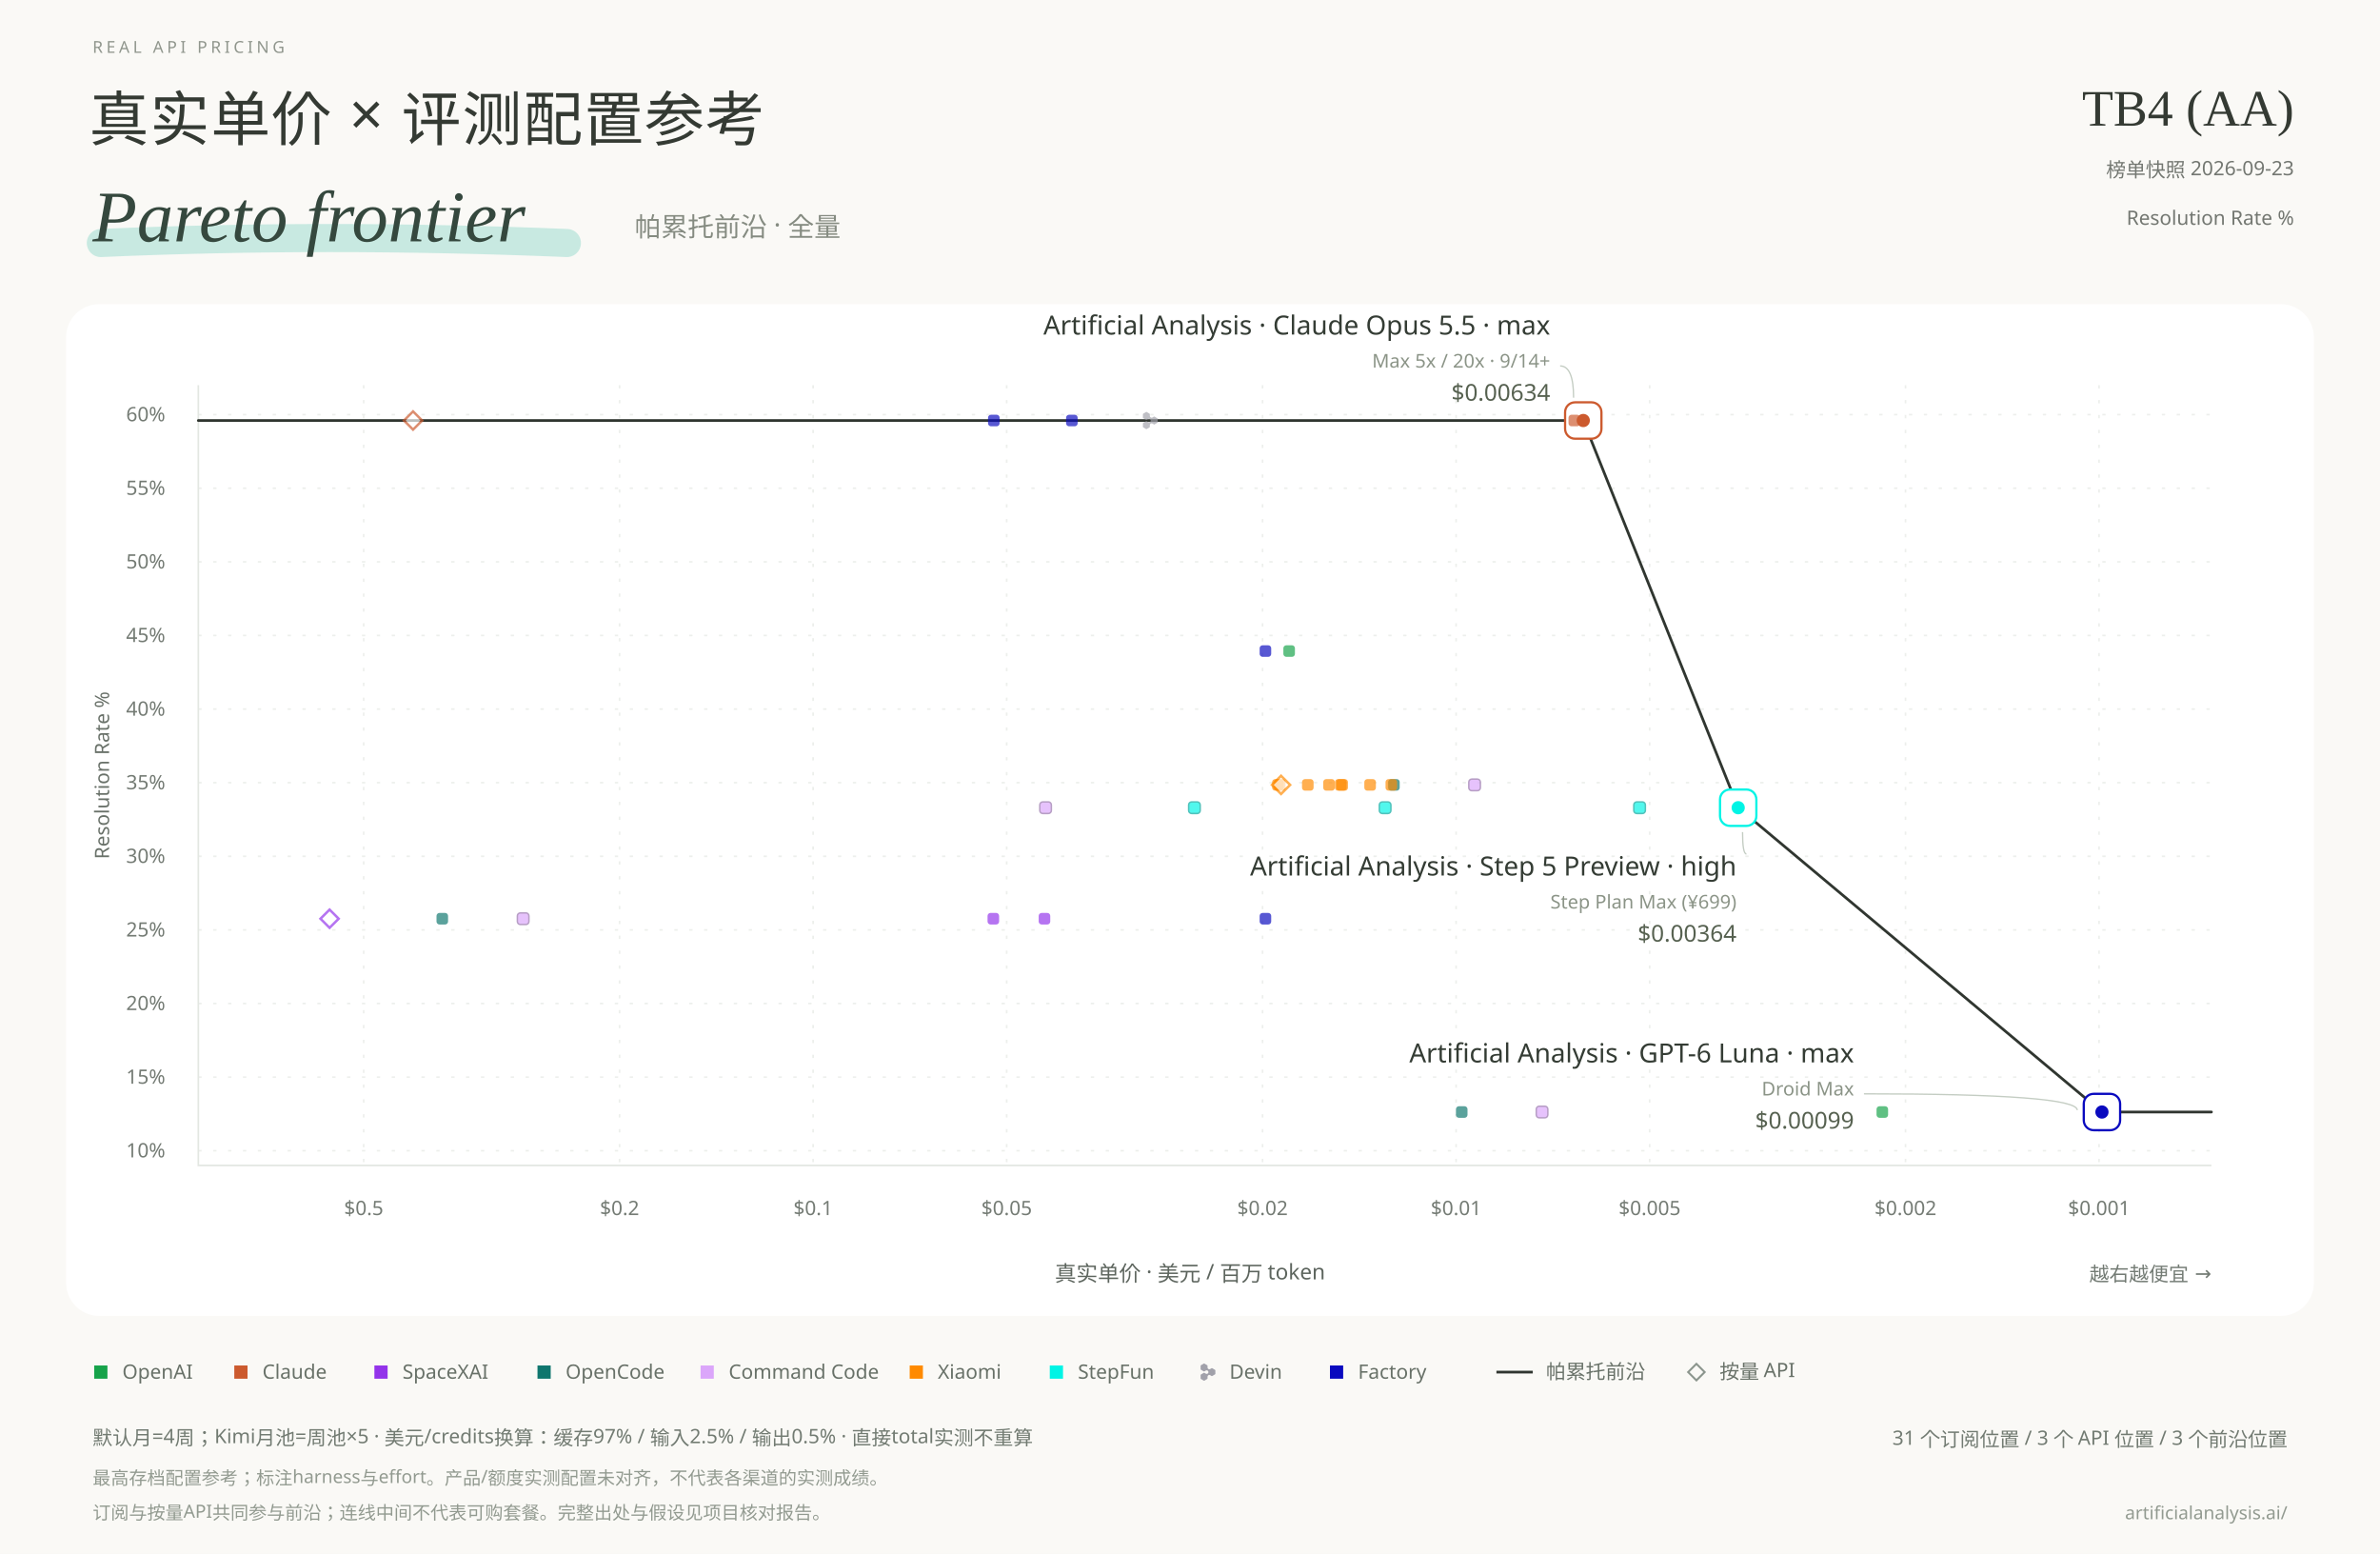
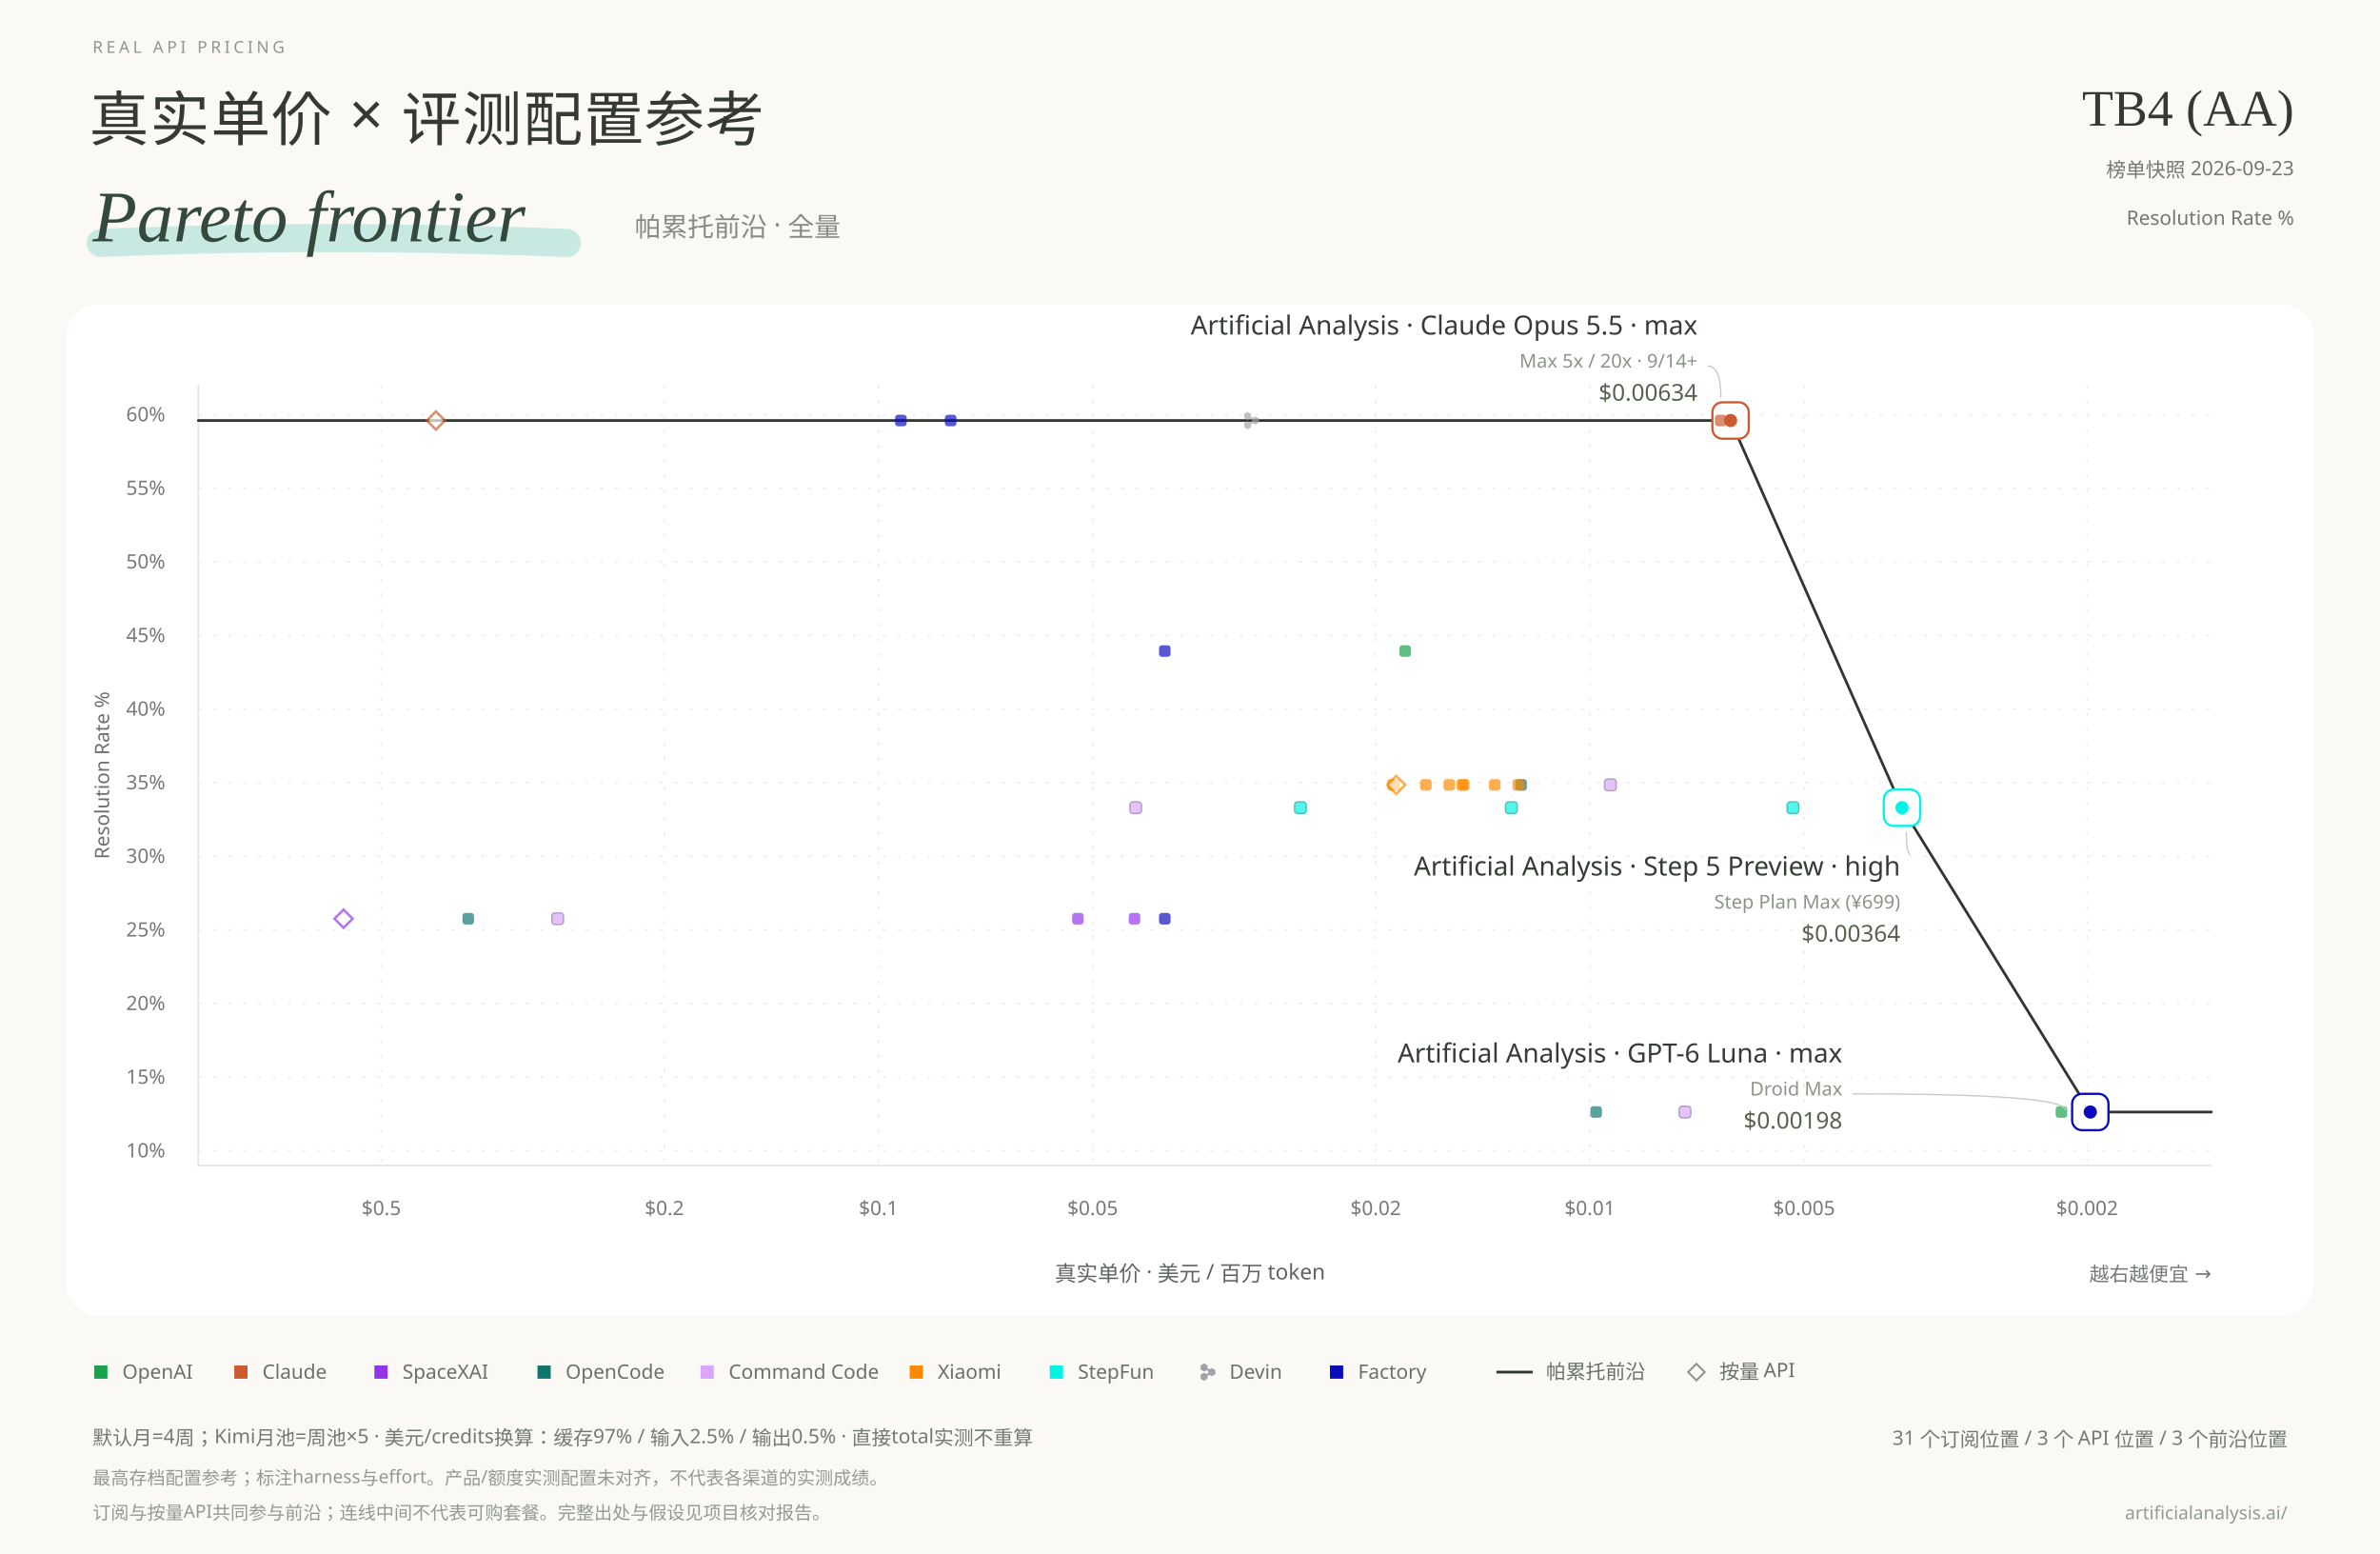
<svg xmlns="http://www.w3.org/2000/svg" width="1440" height="940" viewBox="0 0 1440 940" role="img" aria-labelledby="title desc">
  <style>text{font-family:"Microsoft YaHei","Segoe UI",sans-serif} .serif{font-family:"Times New Roman",serif} .number{font-family:"Segoe UI",sans-serif;font-variant-numeric:tabular-nums} .label-name{paint-order:stroke;stroke:#fff;stroke-width:5px;stroke-linejoin:round} .point:hover{opacity:1}</style>
  <rect width="1440" height="940" fill="#FAF9F6" />
  <text x="56.000" y="32.000" font-size="10" fill="#90968D" text-anchor="start" font-weight="400" letter-spacing="2.1">REAL API PRICING</text>
  <text x="54.000" y="85.000" font-size="36" fill="#343A33" text-anchor="start" font-weight="300" letter-spacing=".8">真实单价 × 评测配置参考</text>
  <path d="M61 147 Q197 141 343 147" stroke="#9FDDD0" stroke-width="17" stroke-linecap="round" opacity=".55" fill="none" />
  <text x="56.000" y="146.000" font-size="44" fill="#35483E" text-anchor="start" font-weight="400" class="serif" font-style="italic">Pareto frontier</text>
  <text x="384.000" y="143.000" font-size="16" fill="#858B81" text-anchor="start" font-weight="300">帕累托前沿 · 全量</text>
  <text x="1388.000" y="76.000" font-size="31" fill="#343A33" text-anchor="end" font-weight="400" class="serif">TB4 (AA)</text>
  <text x="1388.000" y="107.000" font-size="12" fill="#737771" text-anchor="end" font-weight="400">榜单快照  2026-09-23</text>
  <text x="1388.000" y="136.000" font-size="12" fill="#737771" text-anchor="end" font-weight="400">Resolution Rate %</text>
  <rect x="40" y="184" width="1360" height="612" rx="20" fill="#FFFFFF" />
-   <path d="M1270.016 233V705" stroke="#E8EBE7" stroke-dasharray="2 7" opacity=".8" />
-   <text x="1270.016" y="735.000" font-size="12" fill="#747B74" text-anchor="middle" font-weight="400" class="number">$0.001</text>
-   <path d="M1152.909 233V705" stroke="#E8EBE7" stroke-dasharray="2 7" opacity=".8" />
-   <text x="1152.909" y="735.000" font-size="12" fill="#747B74" text-anchor="middle" font-weight="400" class="number">$0.002</text>
-   <path d="M998.101 233V705" stroke="#E8EBE7" stroke-dasharray="2 7" opacity=".8" />
-   <text x="998.101" y="735.000" font-size="12" fill="#747B74" text-anchor="middle" font-weight="400" class="number">$0.005</text>
-   <path d="M880.994 233V705" stroke="#E8EBE7" stroke-dasharray="2 7" opacity=".8" />
-   <text x="880.994" y="735.000" font-size="12" fill="#747B74" text-anchor="middle" font-weight="400" class="number">$0.01</text>
-   <path d="M763.886 233V705" stroke="#E8EBE7" stroke-dasharray="2 7" opacity=".8" />
-   <text x="763.886" y="735.000" font-size="12" fill="#747B74" text-anchor="middle" font-weight="400" class="number">$0.02</text>
-   <path d="M609.079 233V705" stroke="#E8EBE7" stroke-dasharray="2 7" opacity=".8" />
-   <text x="609.079" y="735.000" font-size="12" fill="#747B74" text-anchor="middle" font-weight="400" class="number">$0.05</text>
-   <path d="M491.971 233V705" stroke="#E8EBE7" stroke-dasharray="2 7" opacity=".8" />
-   <text x="491.971" y="735.000" font-size="12" fill="#747B74" text-anchor="middle" font-weight="400" class="number">$0.1</text>
-   <path d="M374.864 233V705" stroke="#E8EBE7" stroke-dasharray="2 7" opacity=".8" />
-   <text x="374.864" y="735.000" font-size="12" fill="#747B74" text-anchor="middle" font-weight="400" class="number">$0.2</text>
-   <path d="M220.056 233V705" stroke="#E8EBE7" stroke-dasharray="2 7" opacity=".8" />
-   <text x="220.056" y="735.000" font-size="12" fill="#747B74" text-anchor="middle" font-weight="400" class="number">$0.5</text>
+   <path d="M1262.785 233V705" stroke="#E8EBE7" stroke-dasharray="2 7" opacity=".8" />
+   <text x="1262.785" y="735.000" font-size="12" fill="#747B74" text-anchor="middle" font-weight="400" class="number">$0.002</text>
+   <path d="M1091.509 233V705" stroke="#E8EBE7" stroke-dasharray="2 7" opacity=".8" />
+   <text x="1091.509" y="735.000" font-size="12" fill="#747B74" text-anchor="middle" font-weight="400" class="number">$0.005</text>
+   <path d="M961.944 233V705" stroke="#E8EBE7" stroke-dasharray="2 7" opacity=".8" />
+   <text x="961.944" y="735.000" font-size="12" fill="#747B74" text-anchor="middle" font-weight="400" class="number">$0.01</text>
+   <path d="M832.380 233V705" stroke="#E8EBE7" stroke-dasharray="2 7" opacity=".8" />
+   <text x="832.380" y="735.000" font-size="12" fill="#747B74" text-anchor="middle" font-weight="400" class="number">$0.02</text>
+   <path d="M661.104 233V705" stroke="#E8EBE7" stroke-dasharray="2 7" opacity=".8" />
+   <text x="661.104" y="735.000" font-size="12" fill="#747B74" text-anchor="middle" font-weight="400" class="number">$0.05</text>
+   <path d="M531.540 233V705" stroke="#E8EBE7" stroke-dasharray="2 7" opacity=".8" />
+   <text x="531.540" y="735.000" font-size="12" fill="#747B74" text-anchor="middle" font-weight="400" class="number">$0.1</text>
+   <path d="M401.975 233V705" stroke="#E8EBE7" stroke-dasharray="2 7" opacity=".8" />
+   <text x="401.975" y="735.000" font-size="12" fill="#747B74" text-anchor="middle" font-weight="400" class="number">$0.2</text>
+   <path d="M230.699 233V705" stroke="#E8EBE7" stroke-dasharray="2 7" opacity=".8" />
+   <text x="230.699" y="735.000" font-size="12" fill="#747B74" text-anchor="middle" font-weight="400" class="number">$0.5</text>
  <path d="M120 696.094H1338" stroke="#E8EBE7" stroke-dasharray="2 7" opacity=".8" />
  <text x="100.000" y="700.094" font-size="12" fill="#747B74" text-anchor="end" font-weight="400" class="number">10%</text>
  <path d="M120 651.566H1338" stroke="#E8EBE7" stroke-dasharray="2 7" opacity=".8" />
  <text x="100.000" y="655.566" font-size="12" fill="#747B74" text-anchor="end" font-weight="400" class="number">15%</text>
  <path d="M120 607.038H1338" stroke="#E8EBE7" stroke-dasharray="2 7" opacity=".8" />
  <text x="100.000" y="611.038" font-size="12" fill="#747B74" text-anchor="end" font-weight="400" class="number">20%</text>
  <path d="M120 562.509H1338" stroke="#E8EBE7" stroke-dasharray="2 7" opacity=".8" />
  <text x="100.000" y="566.509" font-size="12" fill="#747B74" text-anchor="end" font-weight="400" class="number">25%</text>
  <path d="M120 517.981H1338" stroke="#E8EBE7" stroke-dasharray="2 7" opacity=".8" />
  <text x="100.000" y="521.981" font-size="12" fill="#747B74" text-anchor="end" font-weight="400" class="number">30%</text>
  <path d="M120 473.453H1338" stroke="#E8EBE7" stroke-dasharray="2 7" opacity=".8" />
  <text x="100.000" y="477.453" font-size="12" fill="#747B74" text-anchor="end" font-weight="400" class="number">35%</text>
  <path d="M120 428.925H1338" stroke="#E8EBE7" stroke-dasharray="2 7" opacity=".8" />
  <text x="100.000" y="432.925" font-size="12" fill="#747B74" text-anchor="end" font-weight="400" class="number">40%</text>
  <path d="M120 384.396H1338" stroke="#E8EBE7" stroke-dasharray="2 7" opacity=".8" />
  <text x="100.000" y="388.396" font-size="12" fill="#747B74" text-anchor="end" font-weight="400" class="number">45%</text>
  <path d="M120 339.868H1338" stroke="#E8EBE7" stroke-dasharray="2 7" opacity=".8" />
  <text x="100.000" y="343.868" font-size="12" fill="#747B74" text-anchor="end" font-weight="400" class="number">50%</text>
  <path d="M120 295.340H1338" stroke="#E8EBE7" stroke-dasharray="2 7" opacity=".8" />
  <text x="100.000" y="299.340" font-size="12" fill="#747B74" text-anchor="end" font-weight="400" class="number">55%</text>
  <path d="M120 250.811H1338" stroke="#E8EBE7" stroke-dasharray="2 7" opacity=".8" />
  <text x="100.000" y="254.811" font-size="12" fill="#747B74" text-anchor="end" font-weight="400" class="number">60%</text>
  <path d="M120 233V705H1338" fill="none" stroke="#E3E7E2" />
  <text x="66.000" y="469.000" font-size="12" fill="#697169" text-anchor="middle" font-weight="400" transform="rotate(-90 66 469.0)">Resolution Rate %</text>
  <text x="720.000" y="775.000" font-size="13" fill="#5D655E" text-anchor="middle" font-weight="400">真实单价 · 美元 / 百万 token</text>
  <text x="1338.000" y="775.000" font-size="12" fill="#737B74" text-anchor="end" font-weight="400">越右越便宜 →</text>
-   <path id="frontier" d="M120.000,254.374 L957.944,254.374 L1051.674,488.592 L1271.764,672.672 L1338.000,672.672" fill="none" stroke="#303630" stroke-width="1.65" stroke-linecap="round" stroke-linejoin="round" />
-   <g class="point" data-billing="subscription" data-frontier="false" data-price="0.018181818" data-score="43.94" data-x="779.989" data-y="393.836" transform="translate(779.989 393.836)">
+   <path id="frontier" d="M120.000,254.374 L1047.080,254.374 L1150.781,488.592 L1264.719,672.672 L1338.000,672.672" fill="none" stroke="#303630" stroke-width="1.65" stroke-linecap="round" stroke-linejoin="round" />
+   <g class="point" data-billing="subscription" data-frontier="false" data-price="0.018181818" data-score="43.94" data-x="850.195" data-y="393.836" transform="translate(850.195 393.836)">
    <rect x="-3.5" y="-3.5" width="7" height="7" rx="1.8" fill="#16A34A" opacity=".68" />
  </g>
-   <g class="point" data-billing="subscription" data-frontier="false" data-price="0.0021732044" data-score="12.63" data-x="1138.877" data-y="672.672" transform="translate(1138.877 672.672)">
+   <g class="point" data-billing="subscription" data-frontier="false" data-price="0.0021732044" data-score="12.63" data-x="1247.260" data-y="672.672" transform="translate(1247.260 672.672)">
    <rect x="-3.5" y="-3.5" width="7" height="7" rx="1.8" fill="#16A34A" opacity=".68" />
  </g>
-   <g class="point" data-billing="subscription" data-frontier="false" data-price="0.029895366" data-score="59.6" data-x="695.973" data-y="254.374" transform="translate(695.973 254.374)">
+   <g class="point" data-billing="subscription" data-frontier="false" data-price="0.029895366" data-score="59.6" data-x="757.242" data-y="254.374" transform="translate(757.242 254.374)">
    <path transform="translate(-4.46 -5.23) scale(0.091)" d="M0 38.652V14.835C7.06768e-06 13.788 0.546 12.821 1.431 12.298L21.581 0.393C22.467 -0.131 23.558 -0.131 24.444 0.393L44.594 12.298C45.48 12.821 46.025 13.788 46.025 14.835V26.998C46.114 31.04 48.201 34.938 51.872 37.108C55.544 39.277 59.886 39.178 63.351 37.235L73.644 31.153C74.53 30.63 75.621 30.63 76.507 31.153L96.657 43.058C97.543 43.582 98.088 44.549 98.088 45.596V69.406C98.088 70.453 97.543 71.42 96.657 71.943L76.507 83.849C75.621 84.372 74.53 84.372 73.644 83.849L63.434 77.816C59.956 75.828 55.574 75.71 51.873 77.896C48.202 80.065 46.115 83.963 46.026 88.005V100.165C46.026 101.212 45.48 102.179 44.595 102.702L24.445 114.607C23.559 115.131 22.468 115.131 21.582 114.607L1.432 102.702C0.547 102.179 0.001 101.212 0.001 100.165V76.355C0.001 75.308 0.547 74.341 1.432 73.817L21.582 61.912C22.468 61.389 23.559 61.389 24.445 61.912L34.762 68.008C38.222 69.937 42.553 70.031 46.215 67.867C49.916 65.68 52.006 61.737 52.063 57.66C51.975 53.619 49.887 49.303 46.216 47.133C42.545 44.964 38.202 45.063 34.737 47.006L24.397 53.15C23.507 53.679 22.409 53.678 21.52 53.149L1.423 41.184C0.542 40.66 -7.06754e-06 39.695 0 38.652Z" fill="#A1A1AA" opacity="0.68" />
  </g>
-   <g class="point" data-billing="subscription" data-frontier="false" data-price="0.039588282" data-score="59.6" data-x="648.527" data-y="254.374" transform="translate(648.527 254.374)">
-     <rect x="-3.5" y="-3.5" width="7" height="7" rx="1.8" fill="#0A0ABF" opacity=".68" />
-   </g>
-   <g class="point" data-billing="subscription" data-frontier="false" data-price="0.052356021" data-score="59.6" data-x="601.299" data-y="254.374" transform="translate(601.299 254.374)">
-     <rect x="-3.5" y="-3.5" width="7" height="7" rx="1.8" fill="#0A0ABF" opacity=".68" />
-   </g>
-   <g class="point" data-billing="subscription" data-frontier="true" data-price="0.0063415562" data-score="59.6" data-x="957.944" data-y="254.374" transform="translate(957.944 254.374)">
+   <g class="point" data-billing="subscription" data-frontier="false" data-price="0.079176564" data-score="59.6" data-x="575.184" data-y="254.374" transform="translate(575.184 254.374)">
+     <rect x="-3.5" y="-3.5" width="7" height="7" rx="1.8" fill="#0A0ABF" opacity=".68" />
+   </g>
+   <g class="point" data-billing="subscription" data-frontier="false" data-price="0.093023256" data-score="59.6" data-x="545.058" data-y="254.374" transform="translate(545.058 254.374)">
+     <rect x="-3.5" y="-3.5" width="7" height="7" rx="1.8" fill="#0A0ABF" opacity=".68" />
+   </g>
+   <g class="point" data-billing="subscription" data-frontier="true" data-price="0.0063415562" data-score="59.6" data-x="1047.080" data-y="254.374" transform="translate(1047.080 254.374)">
    <rect x="-11" y="-11" width="22" height="22" rx="6" fill="#FFF" stroke="#CC5A2E" stroke-width="1.35" />
    <circle r="4" fill="#CC5A2E" />
  </g>
-   <g class="point" data-billing="subscription" data-frontier="false" data-price="0.0065487885" data-score="59.6" data-x="952.511" data-y="254.374" transform="translate(952.511 254.374)">
+   <g class="point" data-billing="subscription" data-frontier="false" data-price="0.0065487885" data-score="59.6" data-x="1041.070" data-y="254.374" transform="translate(1041.070 254.374)">
    <rect x="-3.5" y="-3.5" width="7" height="7" rx="1.8" fill="#CC5A2E" opacity=".68" />
  </g>
-   <g class="point" data-billing="subscription" data-frontier="false" data-price="0.052447552" data-score="25.76" data-x="601.004" data-y="555.741" transform="translate(601.004 555.741)">
+   <g class="point" data-billing="subscription" data-frontier="false" data-price="0.052447552" data-score="25.76" data-x="652.171" data-y="555.741" transform="translate(652.171 555.741)">
    <rect x="-3.5" y="-3.5" width="7" height="7" rx="1.8" fill="#9333EA" opacity=".68" />
  </g>
-   <g class="point" data-billing="subscription" data-frontier="false" data-price="0.043668122" data-score="25.76" data-x="631.955" data-y="555.741" transform="translate(631.955 555.741)">
+   <g class="point" data-billing="subscription" data-frontier="false" data-price="0.043668122" data-score="25.76" data-x="686.415" data-y="555.741" transform="translate(686.415 555.741)">
    <rect x="-3.5" y="-3.5" width="7" height="7" rx="1.8" fill="#9333EA" opacity=".68" />
  </g>
-   <g class="point" data-billing="subscription" data-frontier="false" data-price="0.37735849" data-score="25.76" data-x="267.601" data-y="555.741" transform="translate(267.601 555.741)">
+   <g class="point" data-billing="subscription" data-frontier="false" data-price="0.37735849" data-score="25.76" data-x="283.302" data-y="555.741" transform="translate(283.302 555.741)">
    <rect x="-3.5" y="-3.5" width="7" height="7" rx="1.8" fill="#0F766E" opacity=".68" />
  </g>
-   <g class="point" data-billing="subscription" data-frontier="false" data-price="0.0098000784" data-score="12.63" data-x="884.406" data-y="672.672" transform="translate(884.406 672.672)">
+   <g class="point" data-billing="subscription" data-frontier="false" data-price="0.0098000784" data-score="12.63" data-x="965.719" data-y="672.672" transform="translate(965.719 672.672)">
    <rect x="-3.5" y="-3.5" width="7" height="7" rx="1.8" fill="#0F766E" opacity=".68" />
  </g>
-   <g class="point" data-billing="subscription" data-frontier="false" data-price="0.012493753" data-score="34.85" data-x="843.378" data-y="474.789" transform="translate(843.378 474.789)">
+   <g class="point" data-billing="subscription" data-frontier="false" data-price="0.012493753" data-score="34.85" data-x="920.327" data-y="474.789" transform="translate(920.327 474.789)">
    <rect x="-3.5" y="-3.5" width="7" height="7" rx="1.8" fill="#0F766E" opacity=".68" />
  </g>
-   <g class="point" data-billing="subscription" data-frontier="false" data-price="0.28248588" data-score="25.76" data-x="316.523" data-y="555.741" transform="translate(316.523 555.741)">
-     <rect x="-3.5" y="-3.5" width="7" height="7" rx="1.8" fill="#DBA6FA" opacity=".68" stroke="#9571AA" stroke-width=".9" />
-   </g>
-   <g class="point" data-billing="subscription" data-frontier="false" data-price="0.0073502389" data-score="12.63" data-x="933.005" data-y="672.672" transform="translate(933.005 672.672)">
-     <rect x="-3.5" y="-3.5" width="7" height="7" rx="1.8" fill="#DBA6FA" opacity=".68" stroke="#9571AA" stroke-width=".9" />
-   </g>
-   <g class="point" data-billing="subscription" data-frontier="false" data-price="0.0093589144" data-score="34.85" data-x="892.188" data-y="474.789" transform="translate(892.188 474.789)">
-     <rect x="-3.5" y="-3.5" width="7" height="7" rx="1.8" fill="#DBA6FA" opacity=".68" stroke="#9571AA" stroke-width=".9" />
-   </g>
-   <g class="point" data-billing="subscription" data-frontier="false" data-price="0.043497173" data-score="33.3" data-x="632.618" data-y="488.592" transform="translate(632.618 488.592)">
-     <rect x="-3.5" y="-3.5" width="7" height="7" rx="1.8" fill="#DBA6FA" opacity=".68" stroke="#9571AA" stroke-width=".9" />
-   </g>
-   <g class="point" data-billing="subscription" data-frontier="false" data-price="0.025524451" data-score="33.3" data-x="722.678" data-y="488.592" transform="translate(722.678 488.592)">
+   <g class="point" data-billing="subscription" data-frontier="false" data-price="0.28248588" data-score="25.76" data-x="337.428" data-y="555.741" transform="translate(337.428 555.741)">
+     <rect x="-3.5" y="-3.5" width="7" height="7" rx="1.8" fill="#DBA6FA" opacity=".68" stroke="#9571AA" stroke-width=".9" />
+   </g>
+   <g class="point" data-billing="subscription" data-frontier="false" data-price="0.0073502389" data-score="12.63" data-x="1019.489" data-y="672.672" transform="translate(1019.489 672.672)">
+     <rect x="-3.5" y="-3.5" width="7" height="7" rx="1.8" fill="#DBA6FA" opacity=".68" stroke="#9571AA" stroke-width=".9" />
+   </g>
+   <g class="point" data-billing="subscription" data-frontier="false" data-price="0.0093589144" data-score="34.85" data-x="974.329" data-y="474.789" transform="translate(974.329 474.789)">
+     <rect x="-3.5" y="-3.5" width="7" height="7" rx="1.8" fill="#DBA6FA" opacity=".68" stroke="#9571AA" stroke-width=".9" />
+   </g>
+   <g class="point" data-billing="subscription" data-frontier="false" data-price="0.043497173" data-score="33.3" data-x="687.148" data-y="488.592" transform="translate(687.148 488.592)">
+     <rect x="-3.5" y="-3.5" width="7" height="7" rx="1.8" fill="#DBA6FA" opacity=".68" stroke="#9571AA" stroke-width=".9" />
+   </g>
+   <g class="point" data-billing="subscription" data-frontier="false" data-price="0.025524451" data-score="33.3" data-x="786.788" data-y="488.592" transform="translate(786.788 488.592)">
    <rect x="-3.5" y="-3.5" width="7" height="7" rx="1.8" fill="#00F4E5" opacity=".68" stroke="#00A69C" stroke-width=".9" />
  </g>
-   <g class="point" data-billing="subscription" data-frontier="false" data-price="0.012893591" data-score="33.3" data-x="838.056" data-y="488.592" transform="translate(838.056 488.592)">
+   <g class="point" data-billing="subscription" data-frontier="false" data-price="0.012893591" data-score="33.3" data-x="914.439" data-y="488.592" transform="translate(914.439 488.592)">
    <rect x="-3.5" y="-3.5" width="7" height="7" rx="1.8" fill="#00F4E5" opacity=".68" stroke="#00A69C" stroke-width=".9" />
  </g>
-   <g class="point" data-billing="subscription" data-frontier="false" data-price="0.0051833009" data-score="33.3" data-x="992.018" data-y="488.592" transform="translate(992.018 488.592)">
+   <g class="point" data-billing="subscription" data-frontier="false" data-price="0.0051833009" data-score="33.3" data-x="1084.779" data-y="488.592" transform="translate(1084.779 488.592)">
    <rect x="-3.5" y="-3.5" width="7" height="7" rx="1.8" fill="#00F4E5" opacity=".68" stroke="#00A69C" stroke-width=".9" />
  </g>
-   <g class="point" data-billing="subscription" data-frontier="true" data-price="0.0036413211" data-score="33.3" data-x="1051.674" data-y="488.592" transform="translate(1051.674 488.592)">
+   <g class="point" data-billing="subscription" data-frontier="true" data-price="0.0036413211" data-score="33.3" data-x="1150.781" data-y="488.592" transform="translate(1150.781 488.592)">
    <rect x="-11" y="-11" width="22" height="22" rx="6" fill="#FFF" stroke="#00F4E5" stroke-width="1.35" />
    <circle r="4" fill="#00F4E5" />
  </g>
-   <g class="point" data-billing="subscription" data-frontier="false" data-price="0.018927445" data-score="34.85" data-x="773.199" data-y="474.789" transform="translate(773.199 474.789)">
-     <rect x="-3.5" y="-3.5" width="7" height="7" rx="1.8" fill="#FF8A00" opacity=".68" />
-   </g>
-   <g class="point" data-billing="subscription" data-frontier="false" data-price="0.01511335" data-score="34.85" data-x="811.218" data-y="474.789" transform="translate(811.218 474.789)">
-     <rect x="-3.5" y="-3.5" width="7" height="7" rx="1.8" fill="#FF8A00" opacity=".68" />
-   </g>
-   <g class="point" data-billing="subscription" data-frontier="false" data-price="0.01880141" data-score="34.85" data-x="774.327" data-y="474.789" transform="translate(774.327 474.789)">
-     <rect x="-3.5" y="-3.5" width="7" height="7" rx="1.8" fill="#FF8A00" opacity=".68" />
-   </g>
-   <g class="point" data-billing="subscription" data-frontier="false" data-price="0.015037594" data-score="34.85" data-x="812.067" data-y="474.789" transform="translate(812.067 474.789)">
-     <rect x="-3.5" y="-3.5" width="7" height="7" rx="1.8" fill="#FF8A00" opacity=".68" />
-   </g>
-   <g class="point" data-billing="subscription" data-frontier="false" data-price="0.017006803" data-score="34.85" data-x="791.276" data-y="474.789" transform="translate(791.276 474.789)">
-     <rect x="-3.5" y="-3.5" width="7" height="7" rx="1.8" fill="#FF8A00" opacity=".68" />
-   </g>
-   <g class="point" data-billing="subscription" data-frontier="false" data-price="0.013605442" data-score="34.85" data-x="828.976" data-y="474.789" transform="translate(828.976 474.789)">
-     <rect x="-3.5" y="-3.5" width="7" height="7" rx="1.8" fill="#FF8A00" opacity=".68" />
-   </g>
-   <g class="point" data-billing="subscription" data-frontier="false" data-price="0.015762926" data-score="34.85" data-x="804.109" data-y="474.789" transform="translate(804.109 474.789)">
-     <rect x="-3.5" y="-3.5" width="7" height="7" rx="1.8" fill="#FF8A00" opacity=".68" />
-   </g>
-   <g class="point" data-billing="subscription" data-frontier="false" data-price="0.01261034" data-score="34.85" data-x="841.809" data-y="474.789" transform="translate(841.809 474.789)">
-     <rect x="-3.5" y="-3.5" width="7" height="7" rx="1.8" fill="#FF8A00" opacity=".68" />
-   </g>
-   <g class="point" data-billing="subscription" data-frontier="false" data-price="0.019794141" data-score="43.94" data-x="765.634" data-y="393.836" transform="translate(765.634 393.836)">
-     <rect x="-3.5" y="-3.5" width="7" height="7" rx="1.8" fill="#0A0ABF" opacity=".68" />
-   </g>
-   <g class="point" data-billing="subscription" data-frontier="true" data-price="0.00098970705" data-score="12.63" data-x="1271.764" data-y="672.672" transform="translate(1271.764 672.672)">
+   <g class="point" data-billing="subscription" data-frontier="false" data-price="0.018927445" data-score="34.85" data-x="842.683" data-y="474.789" transform="translate(842.683 474.789)">
+     <rect x="-3.5" y="-3.5" width="7" height="7" rx="1.8" fill="#FF8A00" opacity=".68" />
+   </g>
+   <g class="point" data-billing="subscription" data-frontier="false" data-price="0.01511335" data-score="34.85" data-x="884.747" data-y="474.789" transform="translate(884.747 474.789)">
+     <rect x="-3.5" y="-3.5" width="7" height="7" rx="1.8" fill="#FF8A00" opacity=".68" />
+   </g>
+   <g class="point" data-billing="subscription" data-frontier="false" data-price="0.01880141" data-score="34.85" data-x="843.932" data-y="474.789" transform="translate(843.932 474.789)">
+     <rect x="-3.5" y="-3.5" width="7" height="7" rx="1.8" fill="#FF8A00" opacity=".68" />
+   </g>
+   <g class="point" data-billing="subscription" data-frontier="false" data-price="0.015037594" data-score="34.85" data-x="885.686" data-y="474.789" transform="translate(885.686 474.789)">
+     <rect x="-3.5" y="-3.5" width="7" height="7" rx="1.8" fill="#FF8A00" opacity=".68" />
+   </g>
+   <g class="point" data-billing="subscription" data-frontier="false" data-price="0.017006803" data-score="34.85" data-x="862.683" data-y="474.789" transform="translate(862.683 474.789)">
+     <rect x="-3.5" y="-3.5" width="7" height="7" rx="1.8" fill="#FF8A00" opacity=".68" />
+   </g>
+   <g class="point" data-billing="subscription" data-frontier="false" data-price="0.013605442" data-score="34.85" data-x="904.394" data-y="474.789" transform="translate(904.394 474.789)">
+     <rect x="-3.5" y="-3.5" width="7" height="7" rx="1.8" fill="#FF8A00" opacity=".68" />
+   </g>
+   <g class="point" data-billing="subscription" data-frontier="false" data-price="0.015762926" data-score="34.85" data-x="876.881" data-y="474.789" transform="translate(876.881 474.789)">
+     <rect x="-3.5" y="-3.5" width="7" height="7" rx="1.8" fill="#FF8A00" opacity=".68" />
+   </g>
+   <g class="point" data-billing="subscription" data-frontier="false" data-price="0.01261034" data-score="34.85" data-x="918.591" data-y="474.789" transform="translate(918.591 474.789)">
+     <rect x="-3.5" y="-3.5" width="7" height="7" rx="1.8" fill="#FF8A00" opacity=".68" />
+   </g>
+   <g class="point" data-billing="subscription" data-frontier="false" data-price="0.039588282" data-score="43.94" data-x="704.749" data-y="393.836" transform="translate(704.749 393.836)">
+     <rect x="-3.5" y="-3.5" width="7" height="7" rx="1.8" fill="#0A0ABF" opacity=".68" />
+   </g>
+   <g class="point" data-billing="subscription" data-frontier="true" data-price="0.0019794141" data-score="12.63" data-x="1264.719" data-y="672.672" transform="translate(1264.719 672.672)">
    <rect x="-11" y="-11" width="22" height="22" rx="6" fill="#FFF" stroke="#0A0ABF" stroke-width="1.35" />
    <circle r="4" fill="#0A0ABF" />
  </g>
-   <g class="point" data-billing="subscription" data-frontier="false" data-price="0.019794141" data-score="25.76" data-x="765.634" data-y="555.741" transform="translate(765.634 555.741)">
-     <rect x="-3.5" y="-3.5" width="7" height="7" rx="1.8" fill="#0A0ABF" opacity=".68" />
-   </g>
-   <g class="point" data-billing="metered" data-frontier="false" data-price="0.565" data-score="25.76" data-x="199.407" data-y="555.741" transform="translate(199.407 555.741)">
+   <g class="point" data-billing="subscription" data-frontier="false" data-price="0.039588282" data-score="25.76" data-x="704.749" data-y="555.741" transform="translate(704.749 555.741)">
+     <rect x="-3.5" y="-3.5" width="7" height="7" rx="1.8" fill="#0A0ABF" opacity=".68" />
+   </g>
+   <g class="point" data-billing="metered" data-frontier="false" data-price="0.565" data-score="25.76" data-x="207.854" data-y="555.741" transform="translate(207.854 555.741)">
    <path d="M0 -5.5L5.5 0 0 5.5 -5.5 0Z" fill="white" stroke="#9333EA" stroke-width="1.5" opacity=".68" />
  </g>
-   <g class="point" data-billing="metered" data-frontier="false" data-price="0.018717" data-score="34.85" data-x="775.088" data-y="474.789" transform="translate(775.088 474.789)">
+   <g class="point" data-billing="metered" data-frontier="false" data-price="0.018717" data-score="34.85" data-x="844.773" data-y="474.789" transform="translate(844.773 474.789)">
    <path d="M0 -5.5L5.5 0 0 5.5 -5.5 0Z" fill="white" stroke="#FF8A00" stroke-width="1.5" opacity=".68" />
  </g>
-   <g class="point" data-billing="metered" data-frontier="false" data-price="0.419" data-score="59.6" data-x="249.916" data-y="254.374" transform="translate(249.916 254.374)">
+   <g class="point" data-billing="metered" data-frontier="false" data-price="0.419" data-score="59.6" data-x="263.736" data-y="254.374" transform="translate(263.736 254.374)">
    <path d="M0 -5.5L5.5 0 0 5.5 -5.5 0Z" fill="white" stroke="#CC5A2E" stroke-width="1.5" opacity=".68" />
  </g>
  <g class="front-label" data-model="claude-opus-5.5">
-     <path d="M952.086,240.565Q952.086,221.374 943.944,221.374" stroke="#C4CDC3" stroke-width=".8" fill="none" />
-     <text x="937.944" y="202.374" font-size="16" fill="#343C34" text-anchor="end" font-weight="400" class="label-name">Artificial Analysis · Claude Opus 5.5 · max</text>
-     <text x="937.944" y="222.374" font-size="11.5" fill="#8B9487" text-anchor="end" font-weight="400">Max 5x / 20x · 9/14+</text>
-     <text x="937.944" y="242.374" font-size="14" fill="#566150" text-anchor="end" font-weight="400" class="number">$0.00634</text>
+     <path d="M1041.222,240.565Q1041.222,221.374 1033.080,221.374" stroke="#C4CDC3" stroke-width=".8" fill="none" />
+     <text x="1027.080" y="202.374" font-size="16" fill="#343C34" text-anchor="end" font-weight="400" class="label-name">Artificial Analysis · Claude Opus 5.5 · max</text>
+     <text x="1027.080" y="222.374" font-size="11.5" fill="#8B9487" text-anchor="end" font-weight="400">Max 5x / 20x · 9/14+</text>
+     <text x="1027.080" y="242.374" font-size="14" fill="#566150" text-anchor="end" font-weight="400" class="number">$0.00634</text>
  </g>
  <g class="front-label" data-model="step-5-preview">
-     <path d="M1054.311,503.359Q1054.311,516.592 1056.674,516.592" stroke="#C4CDC3" stroke-width=".8" fill="none" />
-     <text x="1050.674" y="529.592" font-size="16" fill="#343C34" text-anchor="end" font-weight="400" class="label-name">Artificial Analysis · Step 5 Preview · high</text>
-     <text x="1050.674" y="549.592" font-size="11.5" fill="#8B9487" text-anchor="end" font-weight="400">Step Plan Max (¥699)</text>
-     <text x="1050.674" y="569.592" font-size="14" fill="#566150" text-anchor="end" font-weight="400" class="number">$0.00364</text>
+     <path d="M1153.418,503.359Q1153.418,516.592 1155.781,516.592" stroke="#C4CDC3" stroke-width=".8" fill="none" />
+     <text x="1149.781" y="529.592" font-size="16" fill="#343C34" text-anchor="end" font-weight="400" class="label-name">Artificial Analysis · Step 5 Preview · high</text>
+     <text x="1149.781" y="549.592" font-size="11.5" fill="#8B9487" text-anchor="end" font-weight="400">Step Plan Max (¥699)</text>
+     <text x="1149.781" y="569.592" font-size="14" fill="#566150" text-anchor="end" font-weight="400" class="number">$0.00364</text>
  </g>
  <g class="front-label" data-model="gpt-6-luna">
-     <path d="M1256.808,671.530Q1256.808,661.672 1127.764,661.672" stroke="#C4CDC3" stroke-width=".8" fill="none" />
-     <text x="1121.764" y="642.672" font-size="16" fill="#343C34" text-anchor="end" font-weight="400" class="label-name">Artificial Analysis · GPT-6 Luna · max</text>
-     <text x="1121.764" y="662.672" font-size="11.5" fill="#8B9487" text-anchor="end" font-weight="400">Droid Max</text>
-     <text x="1121.764" y="682.672" font-size="14" fill="#566150" text-anchor="end" font-weight="400" class="number">$0.00099</text>
+     <path d="M1249.762,671.530Q1249.762,661.672 1120.719,661.672" stroke="#C4CDC3" stroke-width=".8" fill="none" />
+     <text x="1114.719" y="642.672" font-size="16" fill="#343C34" text-anchor="end" font-weight="400" class="label-name">Artificial Analysis · GPT-6 Luna · max</text>
+     <text x="1114.719" y="662.672" font-size="11.5" fill="#8B9487" text-anchor="end" font-weight="400">Droid Max</text>
+     <text x="1114.719" y="682.672" font-size="14" fill="#566150" text-anchor="end" font-weight="400" class="number">$0.00198</text>
  </g>
  <rect x="57" y="826" width="8" height="8" fill="#16A34A" />
  <text x="74.000" y="834.000" font-size="12" fill="#687168" text-anchor="start" font-weight="400">OpenAI</text>
  <rect x="141.76" y="826" width="8" height="8" fill="#CC5A2E" />
  <text x="158.760" y="834.000" font-size="12" fill="#687168" text-anchor="start" font-weight="400">Claude</text>
  <rect x="226.52" y="826" width="8" height="8" fill="#9333EA" />
  <text x="243.520" y="834.000" font-size="12" fill="#687168" text-anchor="start" font-weight="400">SpaceXAI</text>
  <rect x="325.2" y="826" width="8" height="8" fill="#0F766E" />
  <text x="342.200" y="834.000" font-size="12" fill="#687168" text-anchor="start" font-weight="400">OpenCode</text>
  <rect x="423.88" y="826" width="8" height="8" fill="#DBA6FA" />
  <text x="440.880" y="834.000" font-size="12" fill="#687168" text-anchor="start" font-weight="400">Command Code</text>
  <rect x="550.4" y="826" width="8" height="8" fill="#FF8A00" />
  <text x="567.400" y="834.000" font-size="12" fill="#687168" text-anchor="start" font-weight="400">Xiaomi</text>
  <rect x="635.16" y="826" width="8" height="8" fill="#00F4E5" />
  <text x="652.160" y="834.000" font-size="12" fill="#687168" text-anchor="start" font-weight="400">StepFun</text>
  <path transform="translate(726.42 824.77) scale(0.091)" d="M0 38.652V14.835C7.06768e-06 13.788 0.546 12.821 1.431 12.298L21.581 0.393C22.467 -0.131 23.558 -0.131 24.444 0.393L44.594 12.298C45.48 12.821 46.025 13.788 46.025 14.835V26.998C46.114 31.04 48.201 34.938 51.872 37.108C55.544 39.277 59.886 39.178 63.351 37.235L73.644 31.153C74.53 30.63 75.621 30.63 76.507 31.153L96.657 43.058C97.543 43.582 98.088 44.549 98.088 45.596V69.406C98.088 70.453 97.543 71.42 96.657 71.943L76.507 83.849C75.621 84.372 74.53 84.372 73.644 83.849L63.434 77.816C59.956 75.828 55.574 75.71 51.873 77.896C48.202 80.065 46.115 83.963 46.026 88.005V100.165C46.026 101.212 45.48 102.179 44.595 102.702L24.445 114.607C23.559 115.131 22.468 115.131 21.582 114.607L1.432 102.702C0.547 102.179 0.001 101.212 0.001 100.165V76.355C0.001 75.308 0.547 74.341 1.432 73.817L21.582 61.912C22.468 61.389 23.559 61.389 24.445 61.912L34.762 68.008C38.222 69.937 42.553 70.031 46.215 67.867C49.916 65.68 52.006 61.737 52.063 57.66C51.975 53.619 49.887 49.303 46.216 47.133C42.545 44.964 38.202 45.063 34.737 47.006L24.397 53.15C23.507 53.679 22.409 53.678 21.52 53.149L1.423 41.184C0.542 40.66 -7.06754e-06 39.695 0 38.652Z" fill="#A1A1AA" opacity="1.0" />
  <text x="743.880" y="834.000" font-size="12" fill="#687168" text-anchor="start" font-weight="400">Devin</text>
  <rect x="804.68" y="826" width="8" height="8" fill="#0A0ABF" />
  <text x="821.680" y="834.000" font-size="12" fill="#687168" text-anchor="start" font-weight="400">Factory</text>
  <path d="M905.4 830h22" stroke="#303630" stroke-width="1.65" />
  <text x="935.400" y="834.000" font-size="12" fill="#687168" text-anchor="start" font-weight="400">帕累托前沿</text>
  <path d="M1026.4 825l5 5-5 5-5-5Z" fill="none" stroke="#8B958D" stroke-width="1.2" />
  <text x="1040.400" y="834.000" font-size="12" fill="#687168" text-anchor="start" font-weight="400">按量 API</text>
  <text x="56.000" y="874.000" font-size="12" fill="#727B72" text-anchor="start" font-weight="400">默认月=4周；Kimi月池=周池×5 · 美元/credits换算：缓存97% / 输入2.5% / 输出0.5% · 直接total实测不重算</text>
  <text x="1384.000" y="874.000" font-size="12" fill="#727B72" text-anchor="end" font-weight="400">31 个订阅位置 / 3 个 API 位置 / 3 个前沿位置</text>
  <text x="56.000" y="898.000" font-size="11" fill="#929A90" text-anchor="start" font-weight="400">最高存档配置参考；标注harness与effort。产品/额度实测配置未对齐，不代表各渠道的实测成绩。</text>
  <text x="56.000" y="919.000" font-size="11" fill="#929A90" text-anchor="start" font-weight="400">订阅与按量API共同参与前沿；连线中间不代表可购套餐。完整出处与假设见项目核对报告。</text>
  <text x="1384.000" y="919.000" font-size="11" fill="#929A90" text-anchor="end" font-weight="400">artificialanalysis.ai/</text>
</svg>
